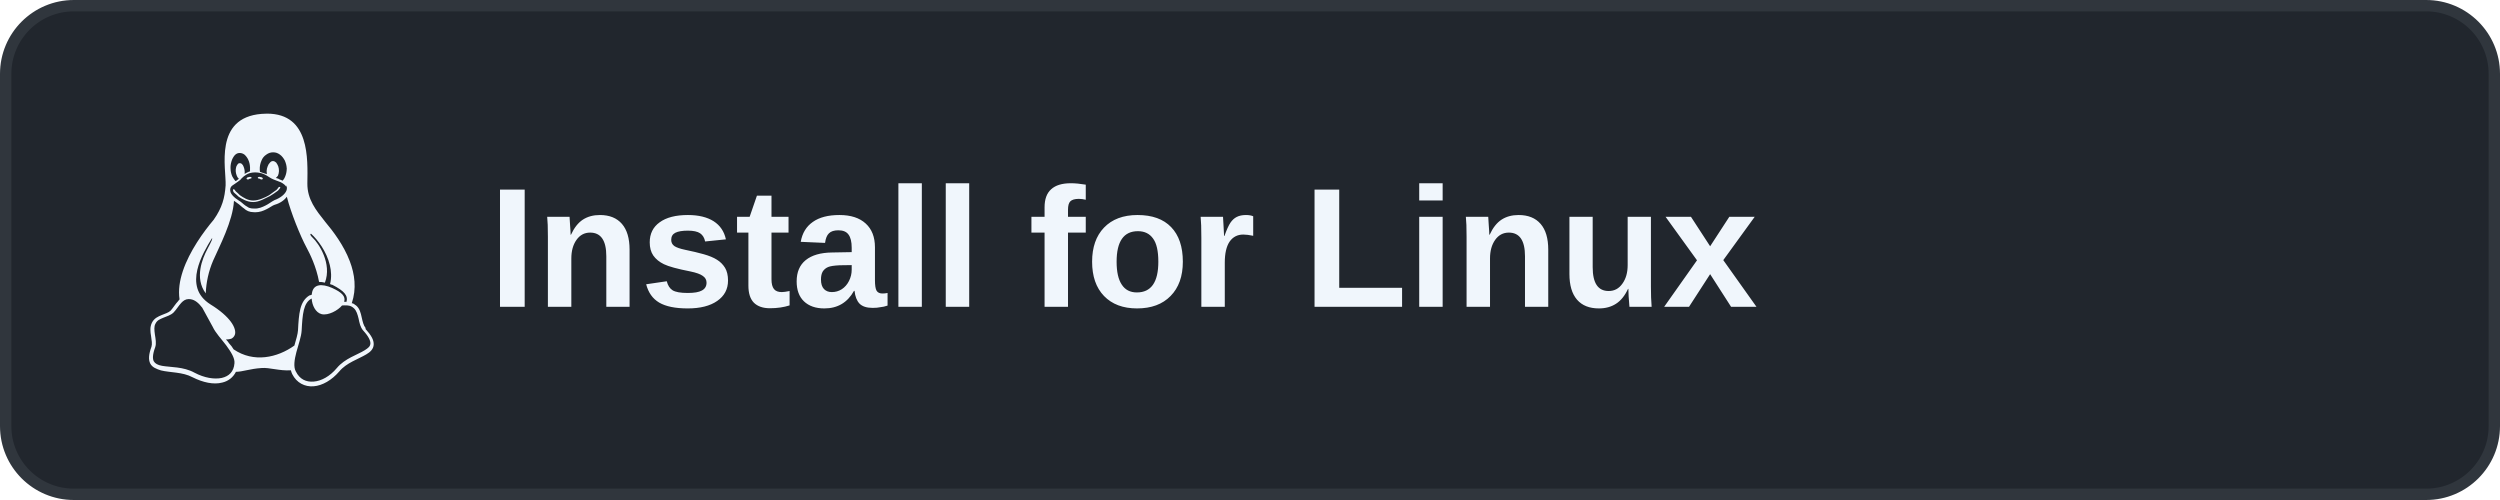
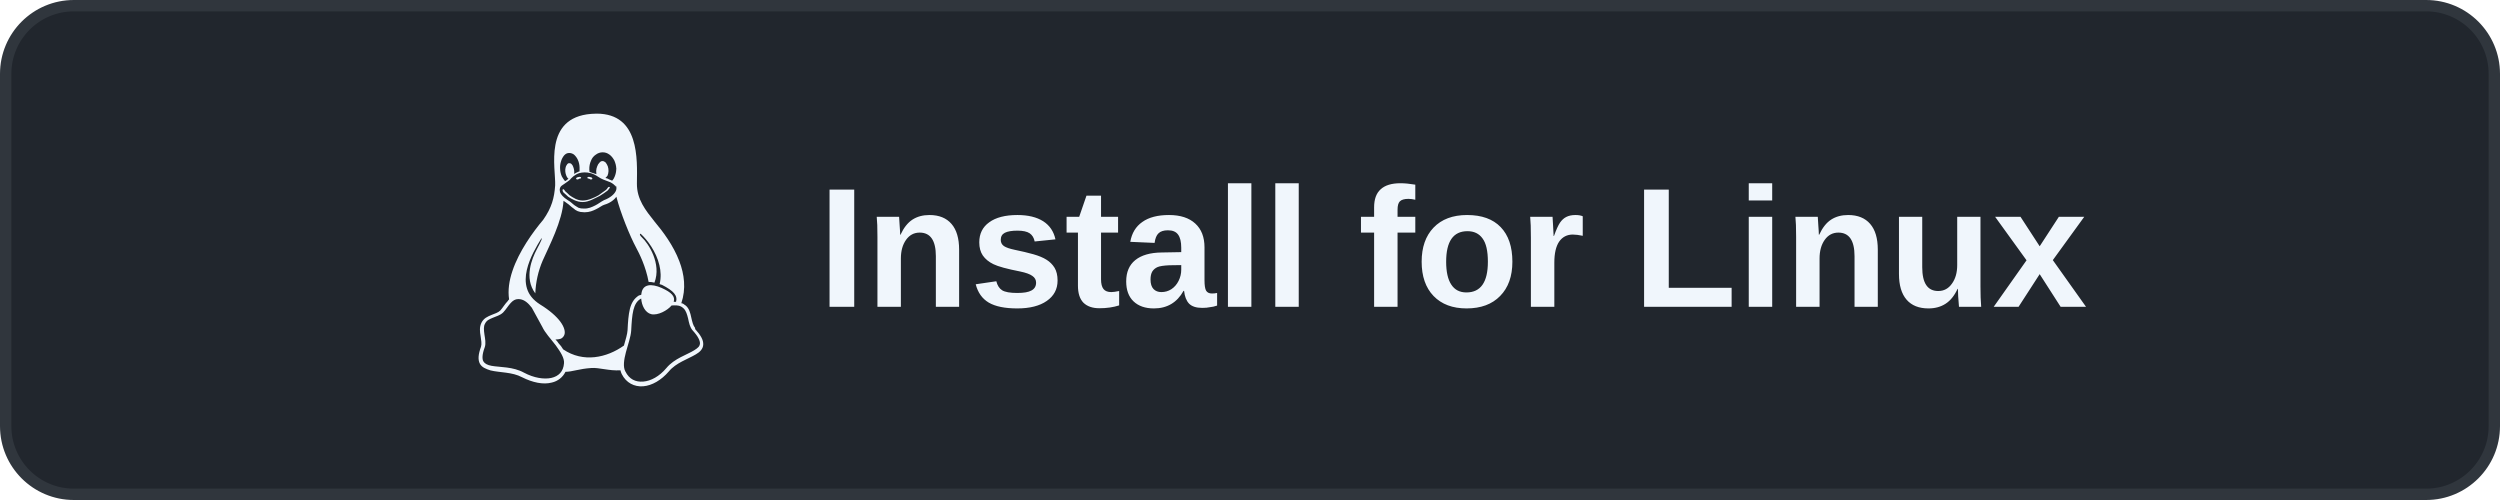
<svg xmlns="http://www.w3.org/2000/svg" width="220" height="44" viewBox="0 0 220 44">
  <rect x=".5" y=".5" width="219" height="43" rx="6" fill="#21262d" stroke="#30363d" />
-   <path fill="#f0f6fc" transform="translate(11 10)" d="M12.504 0c-.155 0-.315.008-.48.021-4.226.333-3.105 4.807-3.17 6.298-.076 1.092-.3 1.953-1.05 3.02-.885 1.051-2.127 2.75-2.716 4.521-.278.832-.41 1.684-.287 2.489a.424.424 0 00-.11.135c-.26.268-.45.6-.663.839-.199.199-.485.267-.797.4-.313.136-.658.269-.864.68-.09.189-.136.394-.132.602 0 .199.027.4.055.536.058.399.116.728.04.97-.249.68-.28 1.145-.106 1.484.174.334.535.47.94.601.81.2 1.91.135 2.774.6.926.466 1.866.67 2.616.47.526-.116.97-.464 1.208-.946.587-.003 1.23-.269 2.26-.334.699-.058 1.574.267 2.577.2.025.134.063.198.114.333l.003.003c.391.778 1.113 1.132 1.884 1.071.771-.06 1.592-.536 2.257-1.306.631-.765 1.683-1.084 2.378-1.503.348-.199.629-.469.649-.853.023-.4-.2-.811-.714-1.376v-.097l-.003-.003c-.17-.2-.25-.535-.338-.926-.085-.401-.182-.786-.492-1.046h-.003c-.059-.054-.123-.067-.188-.135a.357.357 0 00-.19-.064c.431-1.278.264-2.55-.173-3.694-.533-1.41-1.465-2.638-2.175-3.483-.796-1.005-1.576-1.957-1.56-3.368.026-2.152.236-6.133-3.544-6.139zm.529 3.405h.013c.213 0 .396.062.584.198.19.135.33.332.438.533.105.259.158.459.166.724 0-.02.006-.04.006-.06v.105a.086.086 0 01-.004-.021l-.004-.024a1.807 1.807 0 01-.15.706.953.953 0 01-.213.335.71.71 0 00-.088-.042c-.104-.045-.198-.064-.284-.133a1.312 1.312 0 00-.22-.066c.05-.06.146-.133.183-.198.053-.128.082-.264.088-.402v-.02a1.21 1.21 0 00-.061-.4c-.045-.134-.101-.2-.183-.333-.084-.066-.167-.132-.267-.132h-.016c-.093 0-.176.03-.262.132a.8.8 0 00-.205.334 1.18 1.18 0 00-.09.4v.019c.002.089.008.179.02.267-.193-.067-.438-.135-.607-.202a1.635 1.635 0 01-.018-.2v-.02a1.772 1.772 0 01.15-.768c.082-.22.232-.406.43-.533a.985.985 0 01.594-.2zm-2.962.059h.036c.142 0 .27.048.399.135.146.129.264.288.344.465.09.199.14.4.153.667v.004c.007.134.006.2-.002.266v.08c-.03.007-.056.018-.083.024-.152.055-.274.135-.393.2.012-.09.013-.18.003-.267v-.015c-.012-.133-.04-.2-.082-.333a.613.613 0 00-.166-.267.248.248 0 00-.183-.064h-.021c-.071.006-.13.04-.186.132a.552.552 0 00-.12.27.944.944 0 00-.023.33v.015c.012.135.037.2.08.334.046.134.098.2.166.268.01.009.02.018.034.024-.07.057-.117.07-.176.136a.304.304 0 01-.131.068 2.62 2.62 0 01-.275-.402 1.772 1.772 0 01-.155-.667 1.759 1.759 0 01.08-.668 1.43 1.43 0 01.283-.535c.128-.133.26-.2.418-.2zm1.37 1.706c.332 0 .733.065 1.216.399.293.2.523.269 1.052.468h.003c.255.136.405.266.478.399v-.131a.571.571 0 01.016.47c-.123.31-.516.643-1.063.842v.002c-.268.135-.501.333-.775.465-.276.135-.588.292-1.012.267a1.139 1.139 0 01-.448-.067 3.566 3.566 0 01-.322-.198c-.195-.135-.363-.332-.612-.465v-.005h-.005c-.4-.246-.616-.512-.686-.71-.07-.268-.005-.47.193-.6.224-.135.38-.271.483-.336.104-.074.143-.102.176-.131h.002v-.003c.169-.202.436-.47.839-.601.139-.036.294-.065.466-.065zm2.8 2.142c.358 1.417 1.196 3.475 1.735 4.473.286.534.855 1.659 1.102 3.024.156-.005.33.018.513.064.646-1.671-.546-3.467-1.089-3.966-.22-.2-.232-.335-.123-.335.59.534 1.365 1.572 1.646 2.757.13.535.16 1.104.021 1.67.067.028.135.06.205.067 1.032.534 1.413.938 1.23 1.537v-.043c-.06-.003-.12 0-.18 0h-.016c.151-.467-.182-.825-1.065-1.224-.915-.4-1.646-.336-1.77.465-.008.043-.013.066-.018.135-.068.023-.139.053-.209.064-.43.268-.662.669-.793 1.187-.13.533-.17 1.156-.205 1.869v.003c-.02.334-.17.838-.319 1.35-1.5 1.072-3.58 1.538-5.348.334a2.645 2.645 0 00-.402-.533 1.45 1.45 0 00-.275-.333c.182 0 .338-.03.465-.067a.615.615 0 00.314-.334c.108-.267 0-.697-.345-1.163-.345-.467-.931-.995-1.788-1.521-.63-.4-.986-.87-1.15-1.396-.165-.534-.143-1.085-.015-1.645.245-1.07.873-2.11 1.274-2.763.107-.065.037.135-.408.974-.396.751-1.14 2.497-.122 3.854a8.123 8.123 0 01.647-2.876c.564-1.278 1.743-3.504 1.836-5.268.048.036.217.135.289.202.218.133.38.333.59.465.21.201.477.335.876.335.039.003.075.006.11.006.412 0 .73-.134.997-.268.29-.134.52-.334.74-.4h.005c.467-.135.835-.402 1.044-.7zm2.185 8.958c.037.6.343 1.245.882 1.377.588.134 1.434-.333 1.791-.765l.211-.01c.315-.007.577.01.847.268l.003.003c.208.199.305.53.391.876.085.4.154.78.409 1.066.486.527.645.906.636 1.14l.003-.007v.018l-.003-.012c-.015.262-.185.396-.498.595-.63.401-1.746.712-2.457 1.57-.618.737-1.37 1.14-2.036 1.191-.664.053-1.237-.2-1.574-.898l-.005-.003c-.21-.4-.12-1.025.056-1.69.176-.668.428-1.344.463-1.897.037-.714.076-1.335.195-1.814.12-.465.308-.797.641-.984l.045-.022zm-10.814.049h.01c.053 0 .105.005.157.014.376.055.706.333 1.023.752l.91 1.664.003.003c.243.533.754 1.064 1.189 1.637.434.598.77 1.131.729 1.57v.006c-.057.744-.48 1.148-1.125 1.294-.645.135-1.52.002-2.395-.464-.968-.536-2.118-.469-2.857-.602-.369-.066-.61-.2-.723-.4-.11-.2-.113-.602.123-1.23v-.004l.002-.003c.117-.334.03-.752-.027-1.118-.055-.401-.083-.71.043-.94.16-.334.396-.4.69-.533.294-.135.64-.202.915-.47h.002v-.002c.256-.268.445-.601.668-.838.19-.201.38-.336.663-.336zm7.159-9.074c-.435.201-.945.535-1.488.535-.542 0-.97-.267-1.28-.466-.154-.134-.28-.268-.373-.335-.164-.134-.144-.333-.074-.333.109.016.129.134.199.2.096.066.215.2.36.333.292.2.68.467 1.167.467.485 0 1.053-.267 1.398-.466.195-.135.445-.334.648-.467.156-.136.149-.267.279-.267.128.016.034.134-.147.332a8.097 8.097 0 01-.69.468zm-1.082-1.583V5.64c-.006-.02.013-.042.029-.05.074-.043.18-.027.26.004.063 0 .16.067.15.135-.006.049-.085.066-.135.066-.055 0-.092-.043-.141-.068-.052-.018-.146-.008-.163-.065zm-.551 0c-.02.058-.113.049-.166.066-.047.025-.086.068-.14.068-.05 0-.13-.02-.136-.068-.01-.066.088-.133.15-.133.08-.031.184-.047.259-.005.019.009.036.03.03.05v.02h.003z" />
-   <text x="43" y="27" fill="#f0f6fc" font-family="Arial,sans-serif" font-size="15" font-weight="600">Install for Linux</text>
+   <path fill="#f0f6fc" transform="translate(40 10)" d="M12.504 0c-.155 0-.315.008-.48.021-4.226.333-3.105 4.807-3.17 6.298-.076 1.092-.3 1.953-1.05 3.02-.885 1.051-2.127 2.75-2.716 4.521-.278.832-.41 1.684-.287 2.489a.424.424 0 00-.11.135c-.26.268-.45.6-.663.839-.199.199-.485.267-.797.4-.313.136-.658.269-.864.68-.09.189-.136.394-.132.602 0 .199.027.4.055.536.058.399.116.728.04.97-.249.68-.28 1.145-.106 1.484.174.334.535.47.94.601.81.2 1.91.135 2.774.6.926.466 1.866.67 2.616.47.526-.116.97-.464 1.208-.946.587-.003 1.23-.269 2.26-.334.699-.058 1.574.267 2.577.2.025.134.063.198.114.333l.003.003c.391.778 1.113 1.132 1.884 1.071.771-.06 1.592-.536 2.257-1.306.631-.765 1.683-1.084 2.378-1.503.348-.199.629-.469.649-.853.023-.4-.2-.811-.714-1.376v-.097l-.003-.003c-.17-.2-.25-.535-.338-.926-.085-.401-.182-.786-.492-1.046h-.003c-.059-.054-.123-.067-.188-.135a.357.357 0 00-.19-.064c.431-1.278.264-2.55-.173-3.694-.533-1.41-1.465-2.638-2.175-3.483-.796-1.005-1.576-1.957-1.56-3.368.026-2.152.236-6.133-3.544-6.139zm.529 3.405h.013c.213 0 .396.062.584.198.19.135.33.332.438.533.105.259.158.459.166.724 0-.02.006-.04.006-.06v.105a.086.086 0 01-.004-.021l-.004-.024a1.807 1.807 0 01-.15.706.953.953 0 01-.213.335.71.71 0 00-.088-.042c-.104-.045-.198-.064-.284-.133a1.312 1.312 0 00-.22-.066c.05-.06.146-.133.183-.198.053-.128.082-.264.088-.402v-.02a1.21 1.21 0 00-.061-.4c-.045-.134-.101-.2-.183-.333-.084-.066-.167-.132-.267-.132h-.016c-.093 0-.176.03-.262.132a.8.8 0 00-.205.334 1.18 1.18 0 00-.09.4v.019c.002.089.008.179.02.267-.193-.067-.438-.135-.607-.202a1.635 1.635 0 01-.018-.2v-.02a1.772 1.772 0 01.15-.768c.082-.22.232-.406.43-.533a.985.985 0 01.594-.2zm-2.962.059h.036c.142 0 .27.048.399.135.146.129.264.288.344.465.09.199.14.4.153.667v.004c.007.134.006.2-.002.266v.08c-.03.007-.056.018-.083.024-.152.055-.274.135-.393.2.012-.09.013-.18.003-.267v-.015c-.012-.133-.04-.2-.082-.333a.613.613 0 00-.166-.267.248.248 0 00-.183-.064h-.021c-.071.006-.13.04-.186.132a.552.552 0 00-.12.27.944.944 0 00-.023.33v.015c.012.135.037.2.08.334.046.134.098.2.166.268.01.009.02.018.034.024-.07.057-.117.07-.176.136a.304.304 0 01-.131.068 2.62 2.62 0 01-.275-.402 1.772 1.772 0 01-.155-.667 1.759 1.759 0 01.08-.668 1.43 1.43 0 01.283-.535c.128-.133.26-.2.418-.2zm1.37 1.706c.332 0 .733.065 1.216.399.293.2.523.269 1.052.468h.003c.255.136.405.266.478.399v-.131a.571.571 0 01.016.47c-.123.31-.516.643-1.063.842v.002c-.268.135-.501.333-.775.465-.276.135-.588.292-1.012.267a1.139 1.139 0 01-.448-.067 3.566 3.566 0 01-.322-.198c-.195-.135-.363-.332-.612-.465v-.005h-.005c-.4-.246-.616-.512-.686-.71-.07-.268-.005-.47.193-.6.224-.135.38-.271.483-.336.104-.074.143-.102.176-.131h.002v-.003c.169-.202.436-.47.839-.601.139-.036.294-.065.466-.065zm2.8 2.142c.358 1.417 1.196 3.475 1.735 4.473.286.534.855 1.659 1.102 3.024.156-.005.33.018.513.064.646-1.671-.546-3.467-1.089-3.966-.22-.2-.232-.335-.123-.335.59.534 1.365 1.572 1.646 2.757.13.535.16 1.104.021 1.67.067.028.135.06.205.067 1.032.534 1.413.938 1.23 1.537v-.043c-.06-.003-.12 0-.18 0h-.016c.151-.467-.182-.825-1.065-1.224-.915-.4-1.646-.336-1.77.465-.008.043-.013.066-.018.135-.068.023-.139.053-.209.064-.43.268-.662.669-.793 1.187-.13.533-.17 1.156-.205 1.869v.003c-.02.334-.17.838-.319 1.35-1.5 1.072-3.58 1.538-5.348.334a2.645 2.645 0 00-.402-.533 1.45 1.45 0 00-.275-.333c.182 0 .338-.03.465-.067a.615.615 0 00.314-.334c.108-.267 0-.697-.345-1.163-.345-.467-.931-.995-1.788-1.521-.63-.4-.986-.87-1.15-1.396-.165-.534-.143-1.085-.015-1.645.245-1.07.873-2.11 1.274-2.763.107-.065.037.135-.408.974-.396.751-1.14 2.497-.122 3.854a8.123 8.123 0 01.647-2.876c.564-1.278 1.743-3.504 1.836-5.268.048.036.217.135.289.202.218.133.38.333.59.465.21.201.477.335.876.335.039.003.075.006.11.006.412 0 .73-.134.997-.268.29-.134.52-.334.74-.4h.005c.467-.135.835-.402 1.044-.7zm2.185 8.958c.037.6.343 1.245.882 1.377.588.134 1.434-.333 1.791-.765l.211-.01c.315-.007.577.01.847.268l.003.003c.208.199.305.53.391.876.085.4.154.78.409 1.066.486.527.645.906.636 1.14l.003-.007v.018l-.003-.012c-.015.262-.185.396-.498.595-.63.401-1.746.712-2.457 1.57-.618.737-1.37 1.14-2.036 1.191-.664.053-1.237-.2-1.574-.898l-.005-.003c-.21-.4-.12-1.025.056-1.69.176-.668.428-1.344.463-1.897.037-.714.076-1.335.195-1.814.12-.465.308-.797.641-.984l.045-.022zm-10.814.049h.01c.053 0 .105.005.157.014.376.055.706.333 1.023.752l.91 1.664.003.003c.243.533.754 1.064 1.189 1.637.434.598.77 1.131.729 1.57v.006c-.057.744-.48 1.148-1.125 1.294-.645.135-1.52.002-2.395-.464-.968-.536-2.118-.469-2.857-.602-.369-.066-.61-.2-.723-.4-.11-.2-.113-.602.123-1.23v-.004l.002-.003c.117-.334.03-.752-.027-1.118-.055-.401-.083-.71.043-.94.16-.334.396-.4.69-.533.294-.135.64-.202.915-.47h.002v-.002c.256-.268.445-.601.668-.838.19-.201.38-.336.663-.336zm7.159-9.074c-.435.201-.945.535-1.488.535-.542 0-.97-.267-1.28-.466-.154-.134-.28-.268-.373-.335-.164-.134-.144-.333-.074-.333.109.016.129.134.199.2.096.066.215.2.36.333.292.2.68.467 1.167.467.485 0 1.053-.267 1.398-.466.195-.135.445-.334.648-.467.156-.136.149-.267.279-.267.128.016.034.134-.147.332a8.097 8.097 0 01-.69.468zm-1.082-1.583V5.64c-.006-.02.013-.042.029-.05.074-.043.18-.027.26.004.063 0 .16.067.15.135-.006.049-.085.066-.135.066-.055 0-.092-.043-.141-.068-.052-.018-.146-.008-.163-.065zm-.551 0c-.02.058-.113.049-.166.066-.047.025-.086.068-.14.068-.05 0-.13-.02-.136-.068-.01-.066.088-.133.15-.133.08-.031.184-.047.259-.005.019.009.036.03.03.05v.02h.003z" />
+   <text x="72" y="27" fill="#f0f6fc" font-family="Arial,sans-serif" font-size="15" font-weight="600">Install for Linux</text>
</svg>
